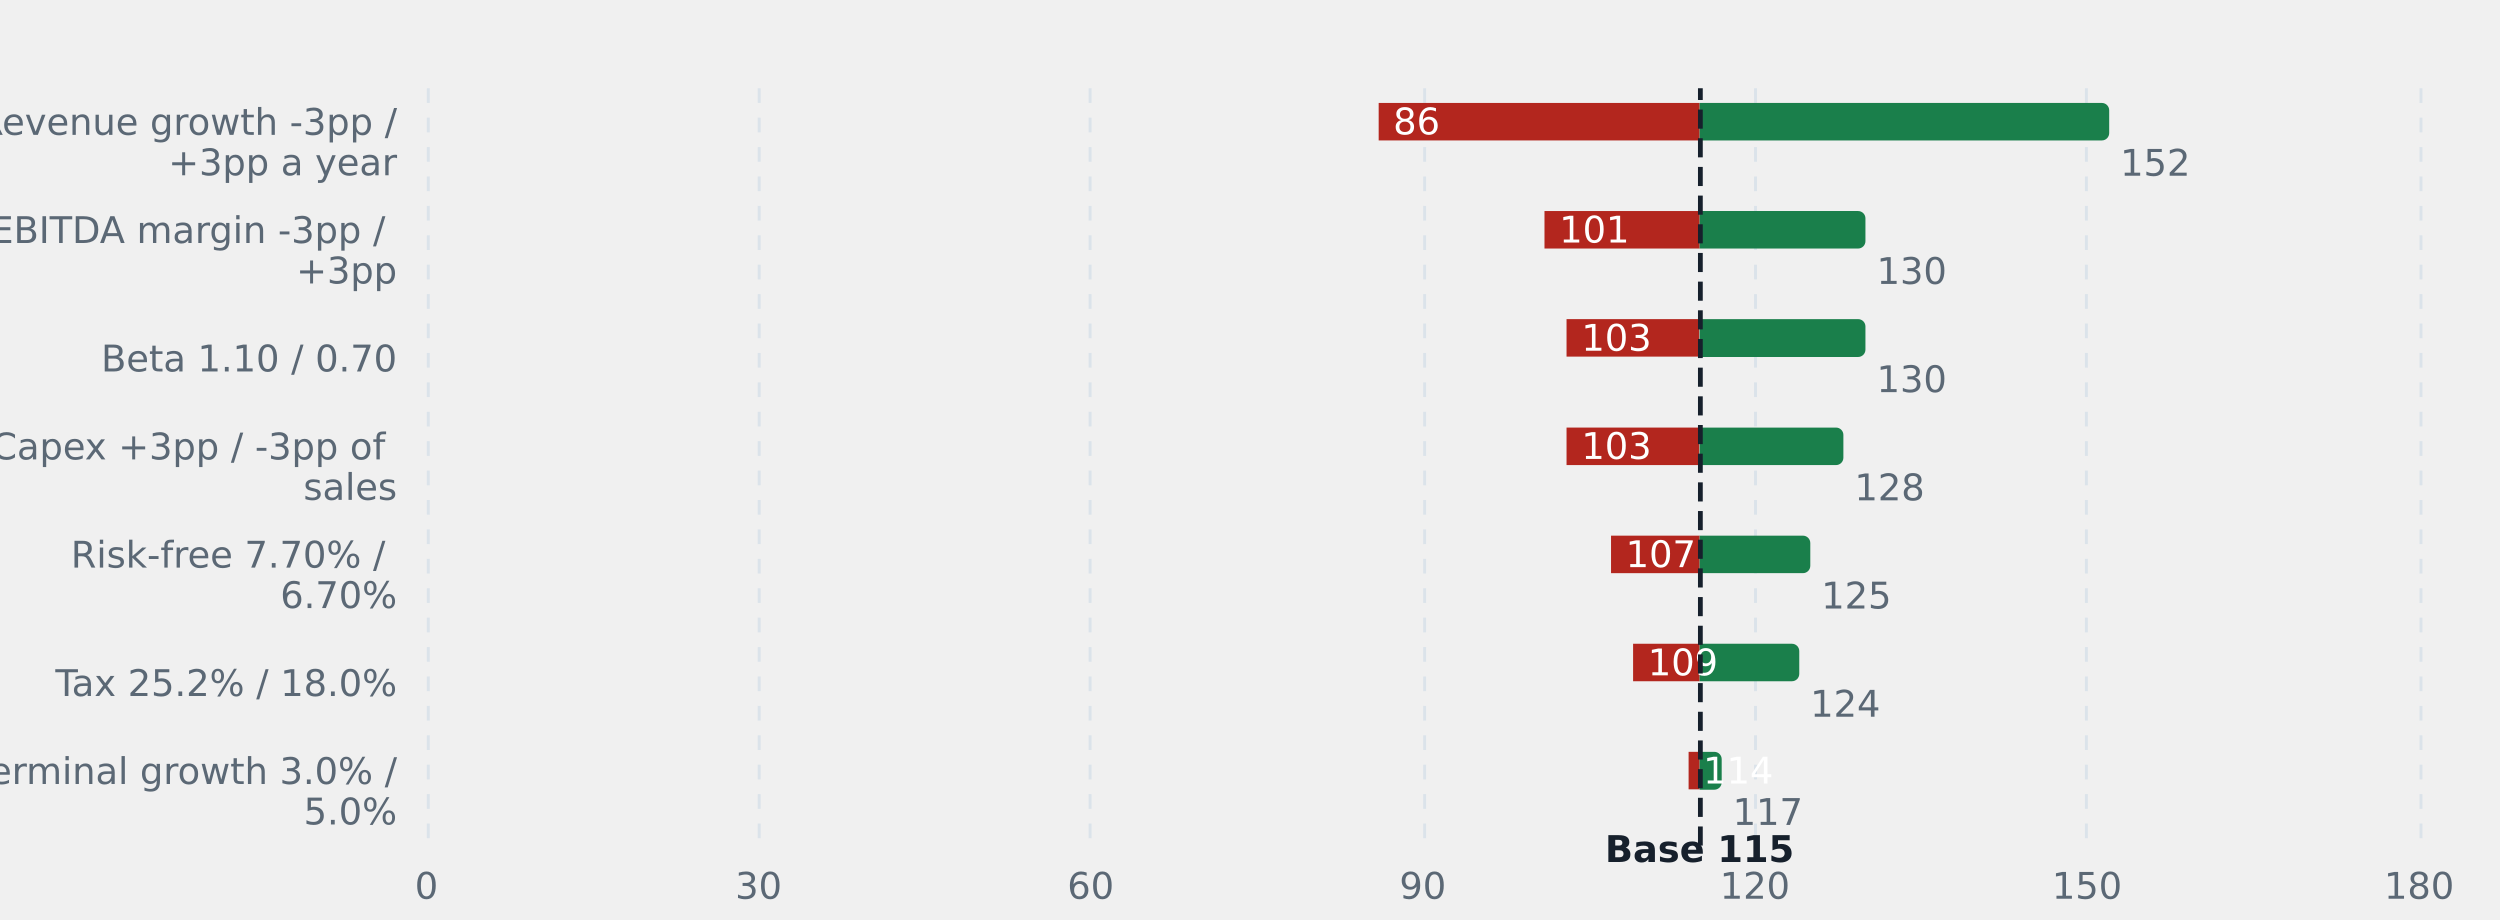
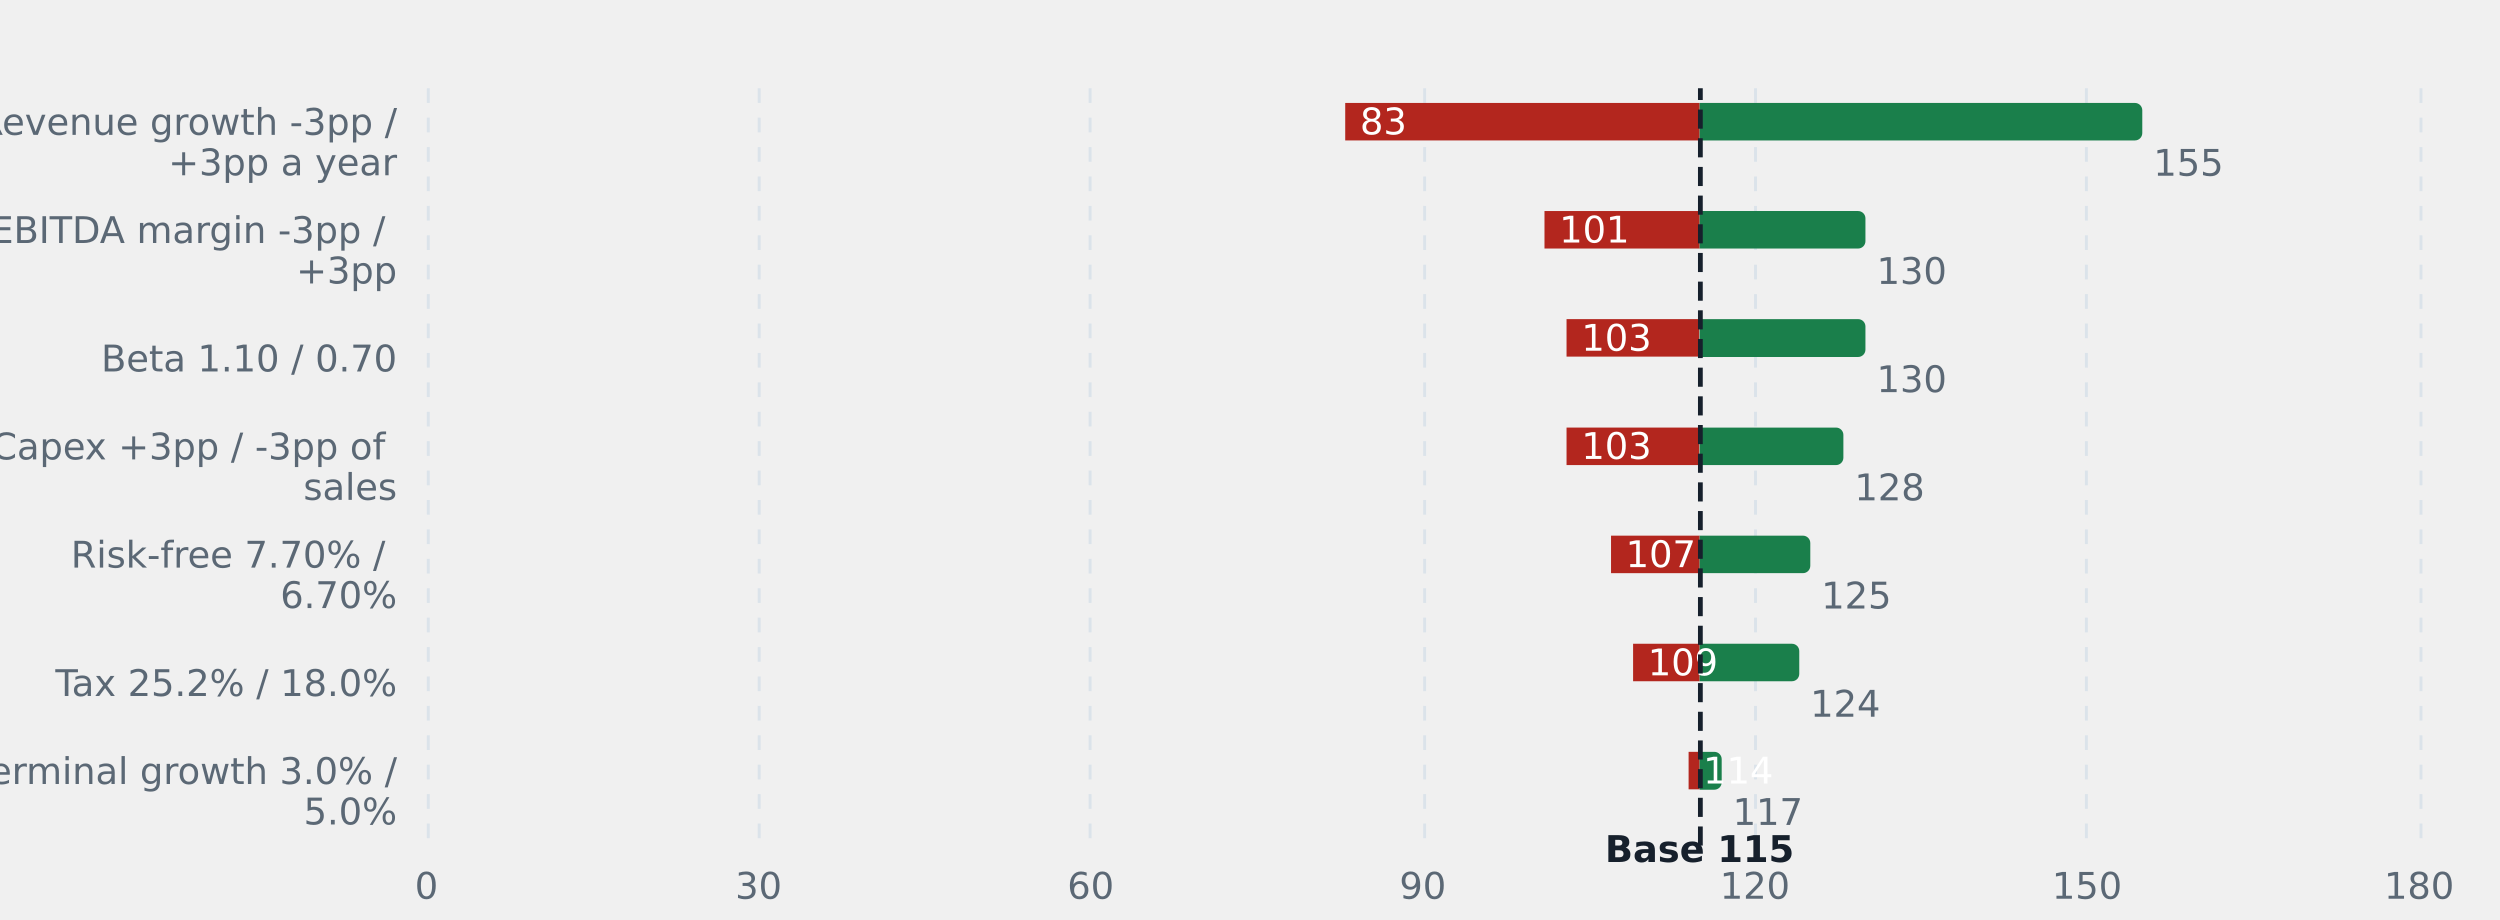
<svg xmlns="http://www.w3.org/2000/svg" preserveAspectRatio="xMidYMid meet" width="680" height="250" version="1.1" baseProfile="full" viewBox="0 0 680 250">
  <rect width="680" height="250" x="0" y="0" fill="none" />
  <path d="M116.5 24L116.5 230" fill="none" pointer-events="visible" stroke="#dbe3ea" stroke-width="0.8" stroke-dasharray="4,4" class="zr16-cls-72" />
  <path d="M206.5 24L206.5 230" fill="none" pointer-events="visible" stroke="#dbe3ea" stroke-width="0.8" stroke-dasharray="4,4" class="zr16-cls-72" />
  <path d="M296.5 24L296.5 230" fill="none" pointer-events="visible" stroke="#dbe3ea" stroke-width="0.8" stroke-dasharray="4,4" class="zr16-cls-72" />
  <path d="M387.5 24L387.5 230" fill="none" pointer-events="visible" stroke="#dbe3ea" stroke-width="0.8" stroke-dasharray="4,4" class="zr16-cls-72" />
  <path d="M477.5 24L477.5 230" fill="none" pointer-events="visible" stroke="#dbe3ea" stroke-width="0.8" stroke-dasharray="4,4" class="zr16-cls-72" />
  <path d="M567.5 24L567.5 230" fill="none" pointer-events="visible" stroke="#dbe3ea" stroke-width="0.8" stroke-dasharray="4,4" class="zr16-cls-72" />
  <path d="M658.5 24L658.5 230" fill="none" pointer-events="visible" stroke="#dbe3ea" stroke-width="0.8" stroke-dasharray="4,4" class="zr16-cls-72" />
  <path d="M-104 -11l104 0l0 22l-104 0Z" transform="translate(108 215.2857)" fill="none" pointer-events="visible" class="zr16-cls-72" />
  <text dominant-baseline="central" text-anchor="end" style="font-size:10px;font-family:Carlito, Calibri, 'DejaVu Sans', sans-serif;" xml:space="preserve" y="-5.5" transform="translate(108 215.2857)" fill="#5b6875">Terminal growth 3.0% /</text>
  <text dominant-baseline="central" text-anchor="end" style="font-size:10px;font-family:Carlito, Calibri, 'DejaVu Sans', sans-serif;" xml:space="preserve" y="5.5" transform="translate(108 215.2857)" fill="#5b6875"> 5.0%</text>
  <path d="M-104 -5.5l104 0l0 11l-104 0Z" transform="translate(108 185.8571)" fill="none" pointer-events="visible" class="zr16-cls-72" />
  <text dominant-baseline="central" text-anchor="end" style="font-size:10px;font-family:Carlito, Calibri, 'DejaVu Sans', sans-serif;" xml:space="preserve" transform="translate(108 185.8571)" fill="#5b6875">Tax 25.2% / 18.0%</text>
  <path d="M-104 -11l104 0l0 22l-104 0Z" transform="translate(108 156.4286)" fill="none" pointer-events="visible" class="zr16-cls-72" />
  <text dominant-baseline="central" text-anchor="end" style="font-size:10px;font-family:Carlito, Calibri, 'DejaVu Sans', sans-serif;" xml:space="preserve" y="-5.5" transform="translate(108 156.4286)" fill="#5b6875">Risk-free 7.70% / </text>
  <text dominant-baseline="central" text-anchor="end" style="font-size:10px;font-family:Carlito, Calibri, 'DejaVu Sans', sans-serif;" y="5.5" transform="translate(108 156.4286)" fill="#5b6875">6.70%</text>
  <path d="M-104 -11l104 0l0 22l-104 0Z" transform="translate(108 127)" fill="none" pointer-events="visible" class="zr16-cls-72" />
  <text dominant-baseline="central" text-anchor="end" style="font-size:10px;font-family:Carlito, Calibri, 'DejaVu Sans', sans-serif;" xml:space="preserve" y="-5.5" transform="translate(108 127)" fill="#5b6875">Capex +3pp / -3pp of </text>
  <text dominant-baseline="central" text-anchor="end" style="font-size:10px;font-family:Carlito, Calibri, 'DejaVu Sans', sans-serif;" y="5.5" transform="translate(108 127)" fill="#5b6875">sales</text>
  <path d="M-104 -5.5l104 0l0 11l-104 0Z" transform="translate(108 97.5714)" fill="none" pointer-events="visible" class="zr16-cls-72" />
  <text dominant-baseline="central" text-anchor="end" style="font-size:10px;font-family:Carlito, Calibri, 'DejaVu Sans', sans-serif;" xml:space="preserve" transform="translate(108 97.5714)" fill="#5b6875">Beta 1.10 / 0.70</text>
  <path d="M-104 -11l104 0l0 22l-104 0Z" transform="translate(108 68.1429)" fill="none" pointer-events="visible" class="zr16-cls-72" />
  <text dominant-baseline="central" text-anchor="end" style="font-size:10px;font-family:Carlito, Calibri, 'DejaVu Sans', sans-serif;" xml:space="preserve" y="-5.5" transform="translate(108 68.1429)" fill="#5b6875">EBITDA margin -3pp / </text>
  <text dominant-baseline="central" text-anchor="end" style="font-size:10px;font-family:Carlito, Calibri, 'DejaVu Sans', sans-serif;" y="5.5" transform="translate(108 68.1429)" fill="#5b6875">+3pp</text>
  <path d="M-104 -11l104 0l0 22l-104 0Z" transform="translate(108 38.7143)" fill="none" pointer-events="visible" class="zr16-cls-72" />
  <text dominant-baseline="central" text-anchor="end" style="font-size:10px;font-family:Carlito, Calibri, 'DejaVu Sans', sans-serif;" xml:space="preserve" y="-5.5" transform="translate(108 38.7143)" fill="#5b6875">Revenue growth -3pp /</text>
  <text dominant-baseline="central" text-anchor="end" style="font-size:10px;font-family:Carlito, Calibri, 'DejaVu Sans', sans-serif;" xml:space="preserve" y="5.5" transform="translate(108 38.7143)" fill="#5b6875"> +3pp a year</text>
  <text dominant-baseline="central" text-anchor="middle" style="font-size:10px;font-family:Carlito, Calibri, 'DejaVu Sans', sans-serif;" y="5" transform="translate(116 236)" fill="#5b6875">0</text>
  <text dominant-baseline="central" text-anchor="middle" style="font-size:10px;font-family:Carlito, Calibri, 'DejaVu Sans', sans-serif;" y="5" transform="translate(206.3333 236)" fill="#5b6875">30</text>
  <text dominant-baseline="central" text-anchor="middle" style="font-size:10px;font-family:Carlito, Calibri, 'DejaVu Sans', sans-serif;" y="5" transform="translate(296.6667 236)" fill="#5b6875">60</text>
  <text dominant-baseline="central" text-anchor="middle" style="font-size:10px;font-family:Carlito, Calibri, 'DejaVu Sans', sans-serif;" y="5" transform="translate(387 236)" fill="#5b6875">90</text>
  <text dominant-baseline="central" text-anchor="middle" style="font-size:10px;font-family:Carlito, Calibri, 'DejaVu Sans', sans-serif;" y="5" transform="translate(477.3333 236)" fill="#5b6875">120</text>
  <text dominant-baseline="central" text-anchor="middle" style="font-size:10px;font-family:Carlito, Calibri, 'DejaVu Sans', sans-serif;" y="5" transform="translate(567.6667 236)" fill="#5b6875">150</text>
  <text dominant-baseline="central" text-anchor="middle" style="font-size:10px;font-family:Carlito, Calibri, 'DejaVu Sans', sans-serif;" y="5" transform="translate(658 236)" fill="#5b6875">180</text>
  <path d="M116 204.5l343.3 0l0 10.2l-343.3 0Z" fill="none" pointer-events="visible" ecmeta_series_index="0" ecmeta_data_index="0" ecmeta_ssr_type="chart" ecmeta_silent="true" class="zr16-cls-72" />
  <path d="M116 175.1l328.2 0l0 10.2l-328.2 0Z" fill="none" pointer-events="visible" ecmeta_series_index="0" ecmeta_data_index="1" ecmeta_ssr_type="chart" ecmeta_silent="true" class="zr16-cls-72" />
  <path d="M116 145.7l322.2 0l0 10.2l-322.2 0Z" fill="none" pointer-events="visible" ecmeta_series_index="0" ecmeta_data_index="2" ecmeta_ssr_type="chart" ecmeta_silent="true" class="zr16-cls-72" />
  <path d="M116 116.3l310.1 0l0 10.2l-310.1 0Z" fill="none" pointer-events="visible" ecmeta_series_index="0" ecmeta_data_index="3" ecmeta_ssr_type="chart" ecmeta_silent="true" class="zr16-cls-72" />
  <path d="M116 86.8l310.1 0l0 10.2l-310.1 0Z" fill="none" pointer-events="visible" ecmeta_series_index="0" ecmeta_data_index="4" ecmeta_ssr_type="chart" ecmeta_silent="true" class="zr16-cls-72" />
  <path d="M116 57.4l304.1 0l0 10.2l-304.1 0Z" fill="none" pointer-events="visible" ecmeta_series_index="0" ecmeta_data_index="5" ecmeta_ssr_type="chart" ecmeta_silent="true" class="zr16-cls-72" />
-   <path d="M116 28l259 0l0 10.2l-259 0Z" fill="none" pointer-events="visible" ecmeta_series_index="0" ecmeta_data_index="6" ecmeta_ssr_type="chart" ecmeta_silent="true" class="zr16-cls-72" />
+   <path d="M116 28l249.9 0l0 10.2l-249.9 0Z" fill="none" pointer-events="visible" ecmeta_series_index="0" ecmeta_data_index="6" ecmeta_ssr_type="chart" ecmeta_silent="true" class="zr16-cls-72" />
  <path d="M459.3 204.5l3 0l0 10.2l-3 0Z" fill="#b3261e" ecmeta_series_index="1" ecmeta_data_index="0" ecmeta_ssr_type="chart" class="zr16-cls-73" />
  <path d="M444.2 175.1l18.1 0l0 10.2l-18.1 0Z" fill="#b3261e" ecmeta_series_index="1" ecmeta_data_index="1" ecmeta_ssr_type="chart" class="zr16-cls-73" />
  <path d="M438.2 145.7l24.1 0l0 10.2l-24.1 0Z" fill="#b3261e" ecmeta_series_index="1" ecmeta_data_index="2" ecmeta_ssr_type="chart" class="zr16-cls-73" />
  <path d="M426.1 116.3l36.1 0l0 10.2l-36.1 0Z" fill="#b3261e" ecmeta_series_index="1" ecmeta_data_index="3" ecmeta_ssr_type="chart" class="zr16-cls-73" />
  <path d="M426.1 86.8l36.1 0l0 10.2l-36.1 0Z" fill="#b3261e" ecmeta_series_index="1" ecmeta_data_index="4" ecmeta_ssr_type="chart" class="zr16-cls-73" />
  <path d="M420.1 57.4l42.2 0l0 10.2l-42.2 0Z" fill="#b3261e" ecmeta_series_index="1" ecmeta_data_index="5" ecmeta_ssr_type="chart" class="zr16-cls-73" />
-   <path d="M375 28l87.3 0l0 10.2l-87.3 0Z" fill="#b3261e" ecmeta_series_index="1" ecmeta_data_index="6" ecmeta_ssr_type="chart" class="zr16-cls-73" />
+   <path d="M365.9 28l96.4 0l0 10.2l-96.4 0Z" fill="#b3261e" ecmeta_series_index="1" ecmeta_data_index="6" ecmeta_ssr_type="chart" class="zr16-cls-73" />
  <path d="M462.3 204.5L466.3 204.5A2 2 0 0 1 468.3 206.5L468.3 212.8A2 2 0 0 1 466.3 214.8L462.3 214.8L462.3 204.5Z" fill="#1a7f4b" ecmeta_series_index="2" ecmeta_data_index="0" ecmeta_ssr_type="chart" class="zr16-cls-74" />
  <path d="M462.3 175.1L487.4 175.1A2 2 0 0 1 489.4 177.1L489.4 183.3A2 2 0 0 1 487.4 185.3L462.3 185.3L462.3 175.1Z" fill="#1a7f4b" ecmeta_series_index="2" ecmeta_data_index="1" ecmeta_ssr_type="chart" class="zr16-cls-74" />
  <path d="M462.3 145.7L490.4 145.7A2 2 0 0 1 492.4 147.7L492.4 153.9A2 2 0 0 1 490.4 155.9L462.3 155.9L462.3 145.7Z" fill="#1a7f4b" ecmeta_series_index="2" ecmeta_data_index="2" ecmeta_ssr_type="chart" class="zr16-cls-74" />
  <path d="M462.3 116.3L499.4 116.3A2 2 0 0 1 501.4 118.3L501.4 124.5A2 2 0 0 1 499.4 126.5L462.3 126.5L462.3 116.3Z" fill="#1a7f4b" ecmeta_series_index="2" ecmeta_data_index="3" ecmeta_ssr_type="chart" class="zr16-cls-74" />
  <path d="M462.3 86.8L505.4 86.8A2 2 0 0 1 507.4 88.8L507.4 95.1A2 2 0 0 1 505.4 97.1L462.3 97.1L462.3 86.8Z" fill="#1a7f4b" ecmeta_series_index="2" ecmeta_data_index="4" ecmeta_ssr_type="chart" class="zr16-cls-74" />
  <path d="M462.3 57.4L505.4 57.4A2 2 0 0 1 507.4 59.4L507.4 65.6A2 2 0 0 1 505.4 67.6L462.3 67.6L462.3 57.4Z" fill="#1a7f4b" ecmeta_series_index="2" ecmeta_data_index="5" ecmeta_ssr_type="chart" class="zr16-cls-74" />
-   <path d="M462.3 28L571.7 28A2 2 0 0 1 573.7 30L573.7 36.2A2 2 0 0 1 571.7 38.2L462.3 38.2L462.3 28Z" fill="#1a7f4b" ecmeta_series_index="2" ecmeta_data_index="6" ecmeta_ssr_type="chart" class="zr16-cls-74" />
+   <path d="M462.3 28L580.7 28A2 2 0 0 1 582.7 30L582.7 36.2A2 2 0 0 1 580.7 38.2L462.3 38.2L462.3 28Z" fill="#1a7f4b" ecmeta_series_index="2" ecmeta_data_index="6" ecmeta_ssr_type="chart" class="zr16-cls-74" />
  <path d="M116 215.8l352.3 0l0 10.2l-352.3 0Z" fill="none" pointer-events="visible" ecmeta_series_index="3" ecmeta_data_index="0" ecmeta_ssr_type="chart" ecmeta_silent="true" class="zr16-cls-72" />
  <path d="M116 186.4l373.4 0l0 10.2l-373.4 0Z" fill="none" pointer-events="visible" ecmeta_series_index="3" ecmeta_data_index="1" ecmeta_ssr_type="chart" ecmeta_silent="true" class="zr16-cls-72" />
  <path d="M116 156.9l376.4 0l0 10.2l-376.4 0Z" fill="none" pointer-events="visible" ecmeta_series_index="3" ecmeta_data_index="2" ecmeta_ssr_type="chart" ecmeta_silent="true" class="zr16-cls-72" />
  <path d="M116 127.5l385.4 0l0 10.2l-385.4 0Z" fill="none" pointer-events="visible" ecmeta_series_index="3" ecmeta_data_index="3" ecmeta_ssr_type="chart" ecmeta_silent="true" class="zr16-cls-72" />
  <path d="M116 98.1l391.4 0l0 10.2l-391.4 0Z" fill="none" pointer-events="visible" ecmeta_series_index="3" ecmeta_data_index="4" ecmeta_ssr_type="chart" ecmeta_silent="true" class="zr16-cls-72" />
  <path d="M116 68.7l391.4 0l0 10.2l-391.4 0Z" fill="none" pointer-events="visible" ecmeta_series_index="3" ecmeta_data_index="5" ecmeta_ssr_type="chart" ecmeta_silent="true" class="zr16-cls-72" />
-   <path d="M116 39.2l457.7 0l0 10.2l-457.7 0Z" fill="none" pointer-events="visible" ecmeta_series_index="3" ecmeta_data_index="6" ecmeta_ssr_type="chart" ecmeta_silent="true" class="zr16-cls-72" />
+   <path d="M116 39.2l466.7 0l0 10.2l-466.7 0Z" fill="none" pointer-events="visible" ecmeta_series_index="3" ecmeta_data_index="6" ecmeta_ssr_type="chart" ecmeta_silent="true" class="zr16-cls-72" />
  <text dominant-baseline="central" text-anchor="start" style="font-size:10px;font-family:Carlito, Calibri, 'DejaVu Sans', sans-serif;" transform="translate(463.2667 209.6593)" fill="#fff">114</text>
  <text dominant-baseline="central" text-anchor="start" style="font-size:10px;font-family:Carlito, Calibri, 'DejaVu Sans', sans-serif;" transform="translate(448.2111 180.2307)" fill="#fff">109</text>
  <text dominant-baseline="central" text-anchor="start" style="font-size:10px;font-family:Carlito, Calibri, 'DejaVu Sans', sans-serif;" transform="translate(442.1889 150.8021)" fill="#fff">107</text>
  <text dominant-baseline="central" text-anchor="start" style="font-size:10px;font-family:Carlito, Calibri, 'DejaVu Sans', sans-serif;" transform="translate(430.1444 121.3735)" fill="#fff">103</text>
  <text dominant-baseline="central" text-anchor="start" style="font-size:10px;font-family:Carlito, Calibri, 'DejaVu Sans', sans-serif;" transform="translate(430.1444 91.945)" fill="#fff">103</text>
  <text dominant-baseline="central" text-anchor="start" style="font-size:10px;font-family:Carlito, Calibri, 'DejaVu Sans', sans-serif;" transform="translate(424.1222 62.5164)" fill="#fff">101</text>
-   <text dominant-baseline="central" text-anchor="start" style="font-size:10px;font-family:Carlito, Calibri, 'DejaVu Sans', sans-serif;" transform="translate(378.9556 33.0878)" fill="#fff">86</text>
+   <text dominant-baseline="central" text-anchor="start" style="font-size:10px;font-family:Carlito, Calibri, 'DejaVu Sans', sans-serif;" transform="translate(369.9222 33.0878)" fill="#fff">83</text>
  <text dominant-baseline="central" text-anchor="start" style="font-size:10px;font-family:Carlito, Calibri, 'DejaVu Sans', sans-serif;" transform="translate(471.3 220.9122)" fill="#5b6875">117</text>
  <text dominant-baseline="central" text-anchor="start" style="font-size:10px;font-family:Carlito, Calibri, 'DejaVu Sans', sans-serif;" transform="translate(492.3778 191.4836)" fill="#5b6875">124</text>
  <text dominant-baseline="central" text-anchor="start" style="font-size:10px;font-family:Carlito, Calibri, 'DejaVu Sans', sans-serif;" transform="translate(495.3889 162.055)" fill="#5b6875">125</text>
  <text dominant-baseline="central" text-anchor="start" style="font-size:10px;font-family:Carlito, Calibri, 'DejaVu Sans', sans-serif;" transform="translate(504.4222 132.6265)" fill="#5b6875">128</text>
  <text dominant-baseline="central" text-anchor="start" style="font-size:10px;font-family:Carlito, Calibri, 'DejaVu Sans', sans-serif;" transform="translate(510.4444 103.1979)" fill="#5b6875">130</text>
  <text dominant-baseline="central" text-anchor="start" style="font-size:10px;font-family:Carlito, Calibri, 'DejaVu Sans', sans-serif;" transform="translate(510.4444 73.7693)" fill="#5b6875">130</text>
-   <text dominant-baseline="central" text-anchor="start" style="font-size:10px;font-family:Carlito, Calibri, 'DejaVu Sans', sans-serif;" transform="translate(576.6889 44.3407)" fill="#5b6875">152</text>
+   <text dominant-baseline="central" text-anchor="start" style="font-size:10px;font-family:Carlito, Calibri, 'DejaVu Sans', sans-serif;" transform="translate(585.7222 44.3407)" fill="#5b6875">155</text>
  <path d="M462.5 230L462.5 24" fill="none" pointer-events="visible" stroke="#16202c" stroke-width="1.3" stroke-dasharray="5.2,2.6" ecmeta_series_index="2" ecmeta_data_index="0" ecmeta_ssr_type="chart" ecmeta_silent="true" class="zr16-cls-72" />
  <text dominant-baseline="central" text-anchor="middle" style="font-size:10px;font-family:Carlito, Calibri, 'DejaVu Sans', sans-serif;font-weight:700;" xml:space="preserve" y="-5" transform="translate(462.2778 236)" fill="#16202c">Base 115</text>
  <style>
.zr16-cls-72:hover {
pointer-events:none;
}
.zr16-cls-73:hover {
cursor:pointer;
fill:rgba(196,41,33,1);
}
.zr16-cls-74:hover {
cursor:pointer;
fill:rgba(28,139,82,1);
}



</style>
</svg>
